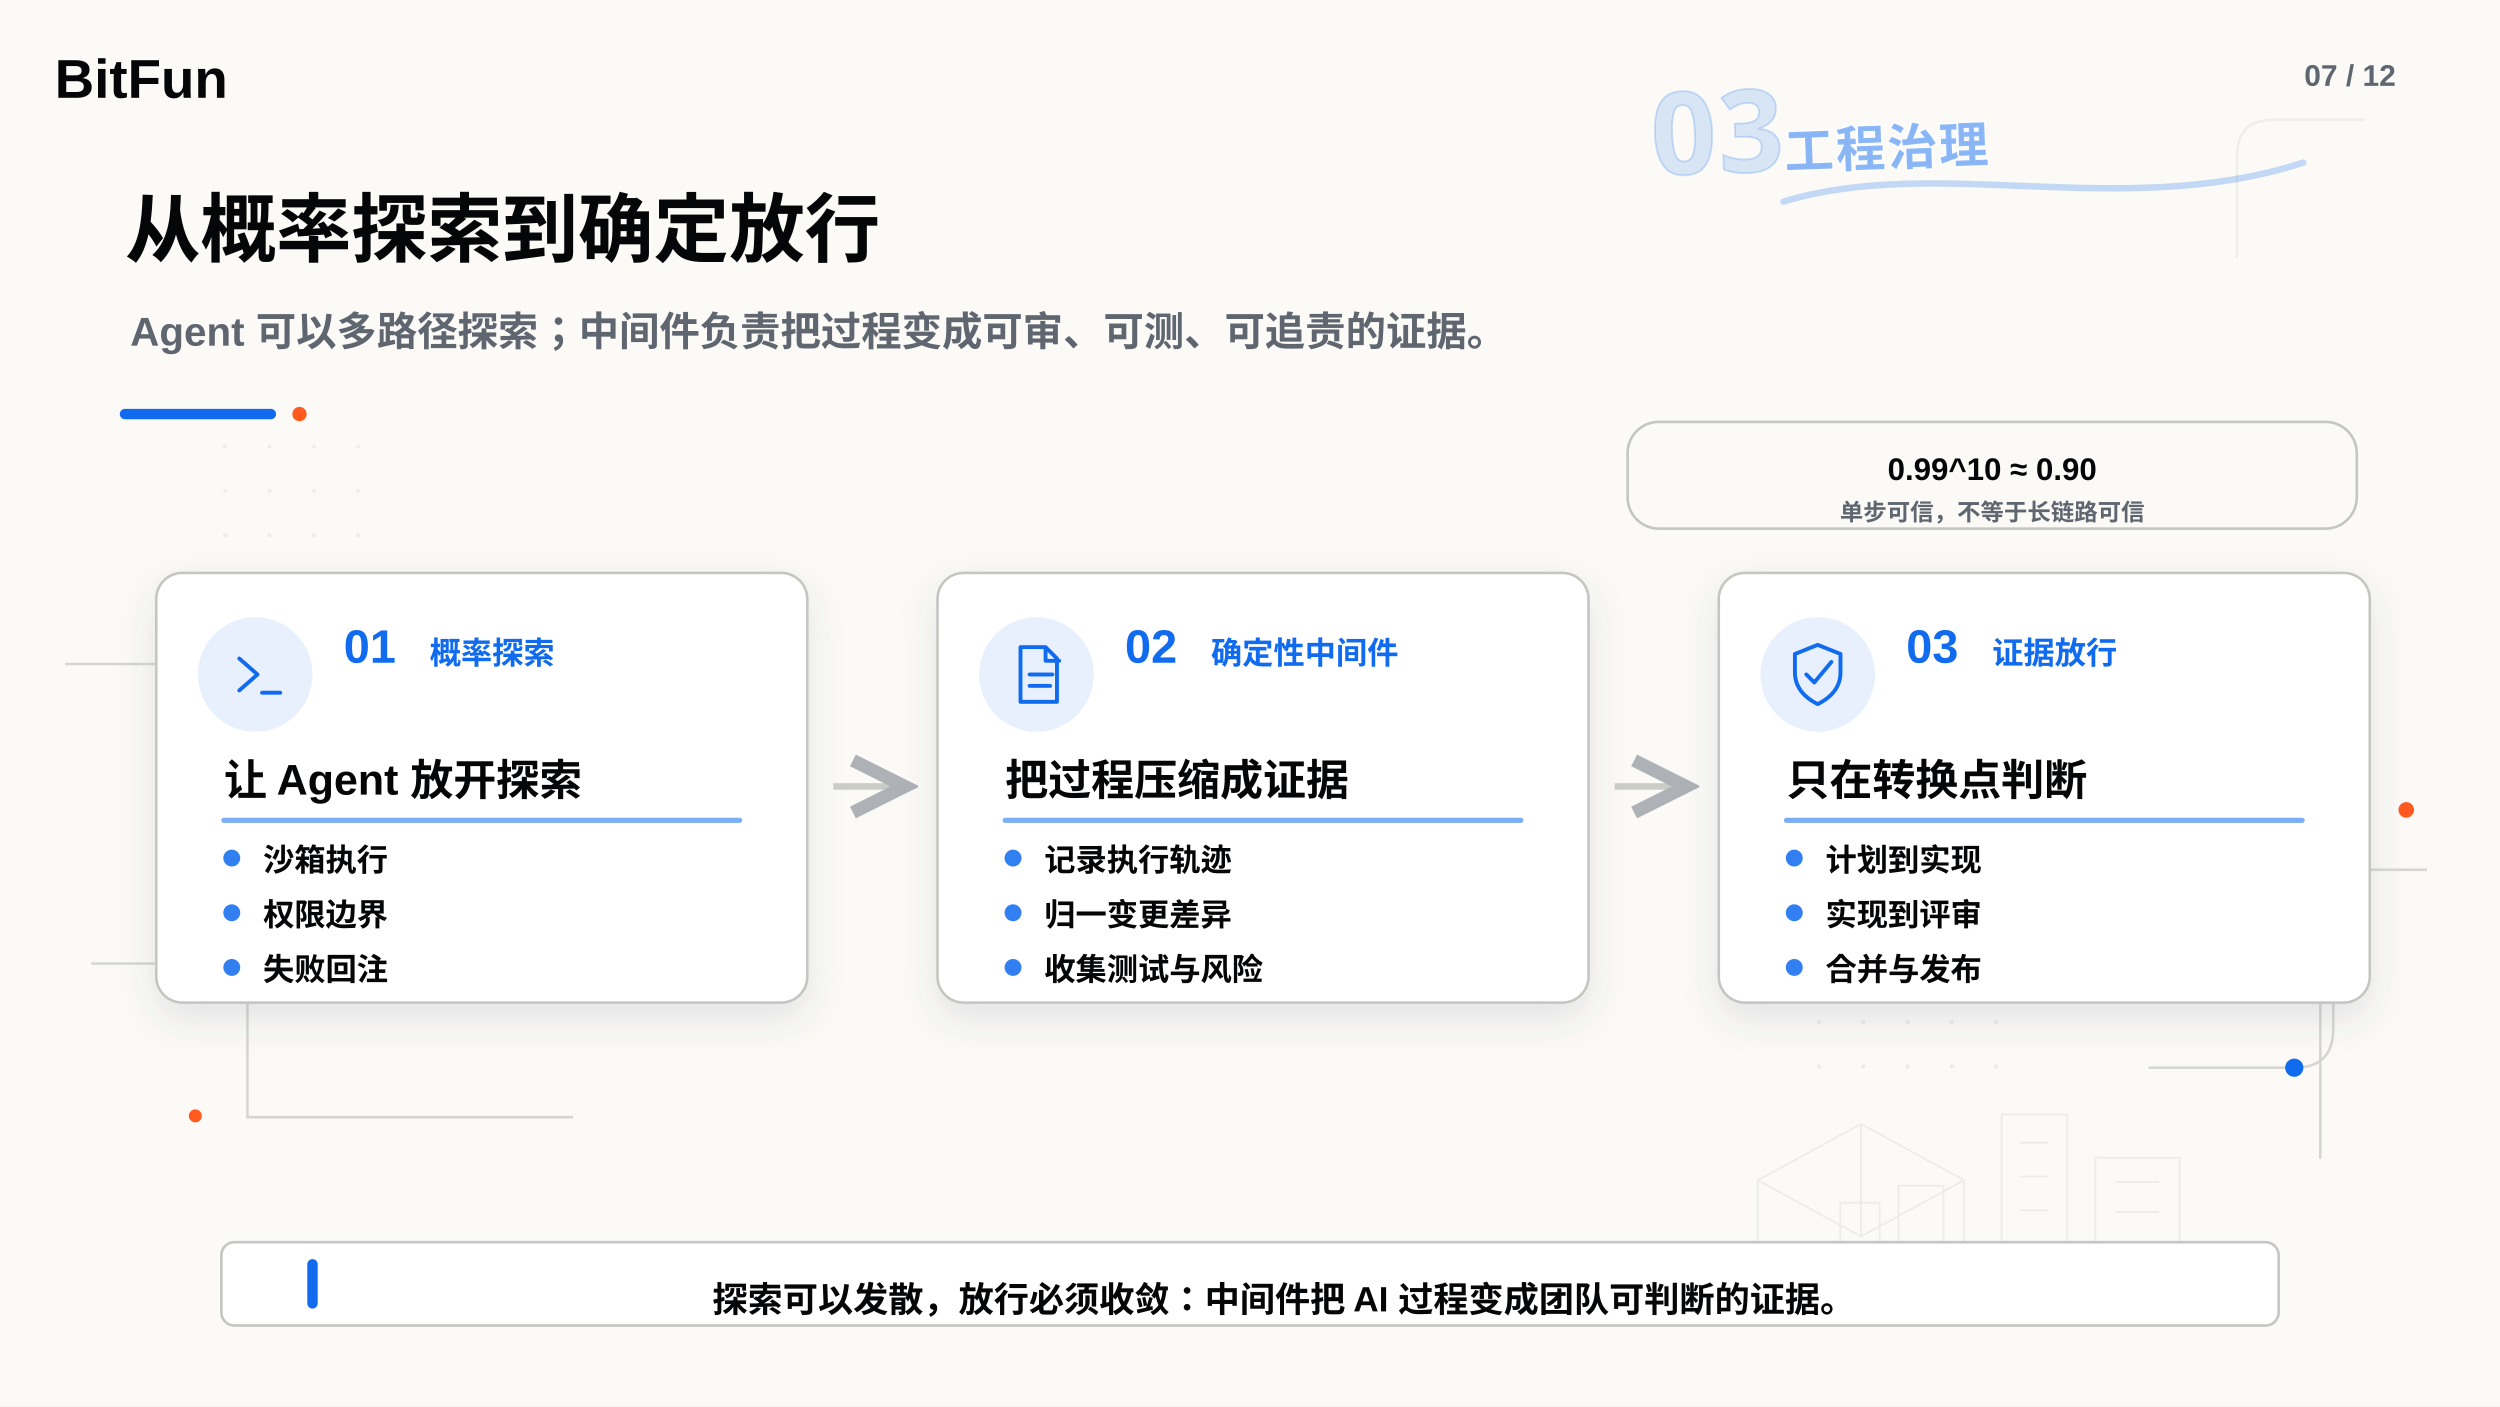
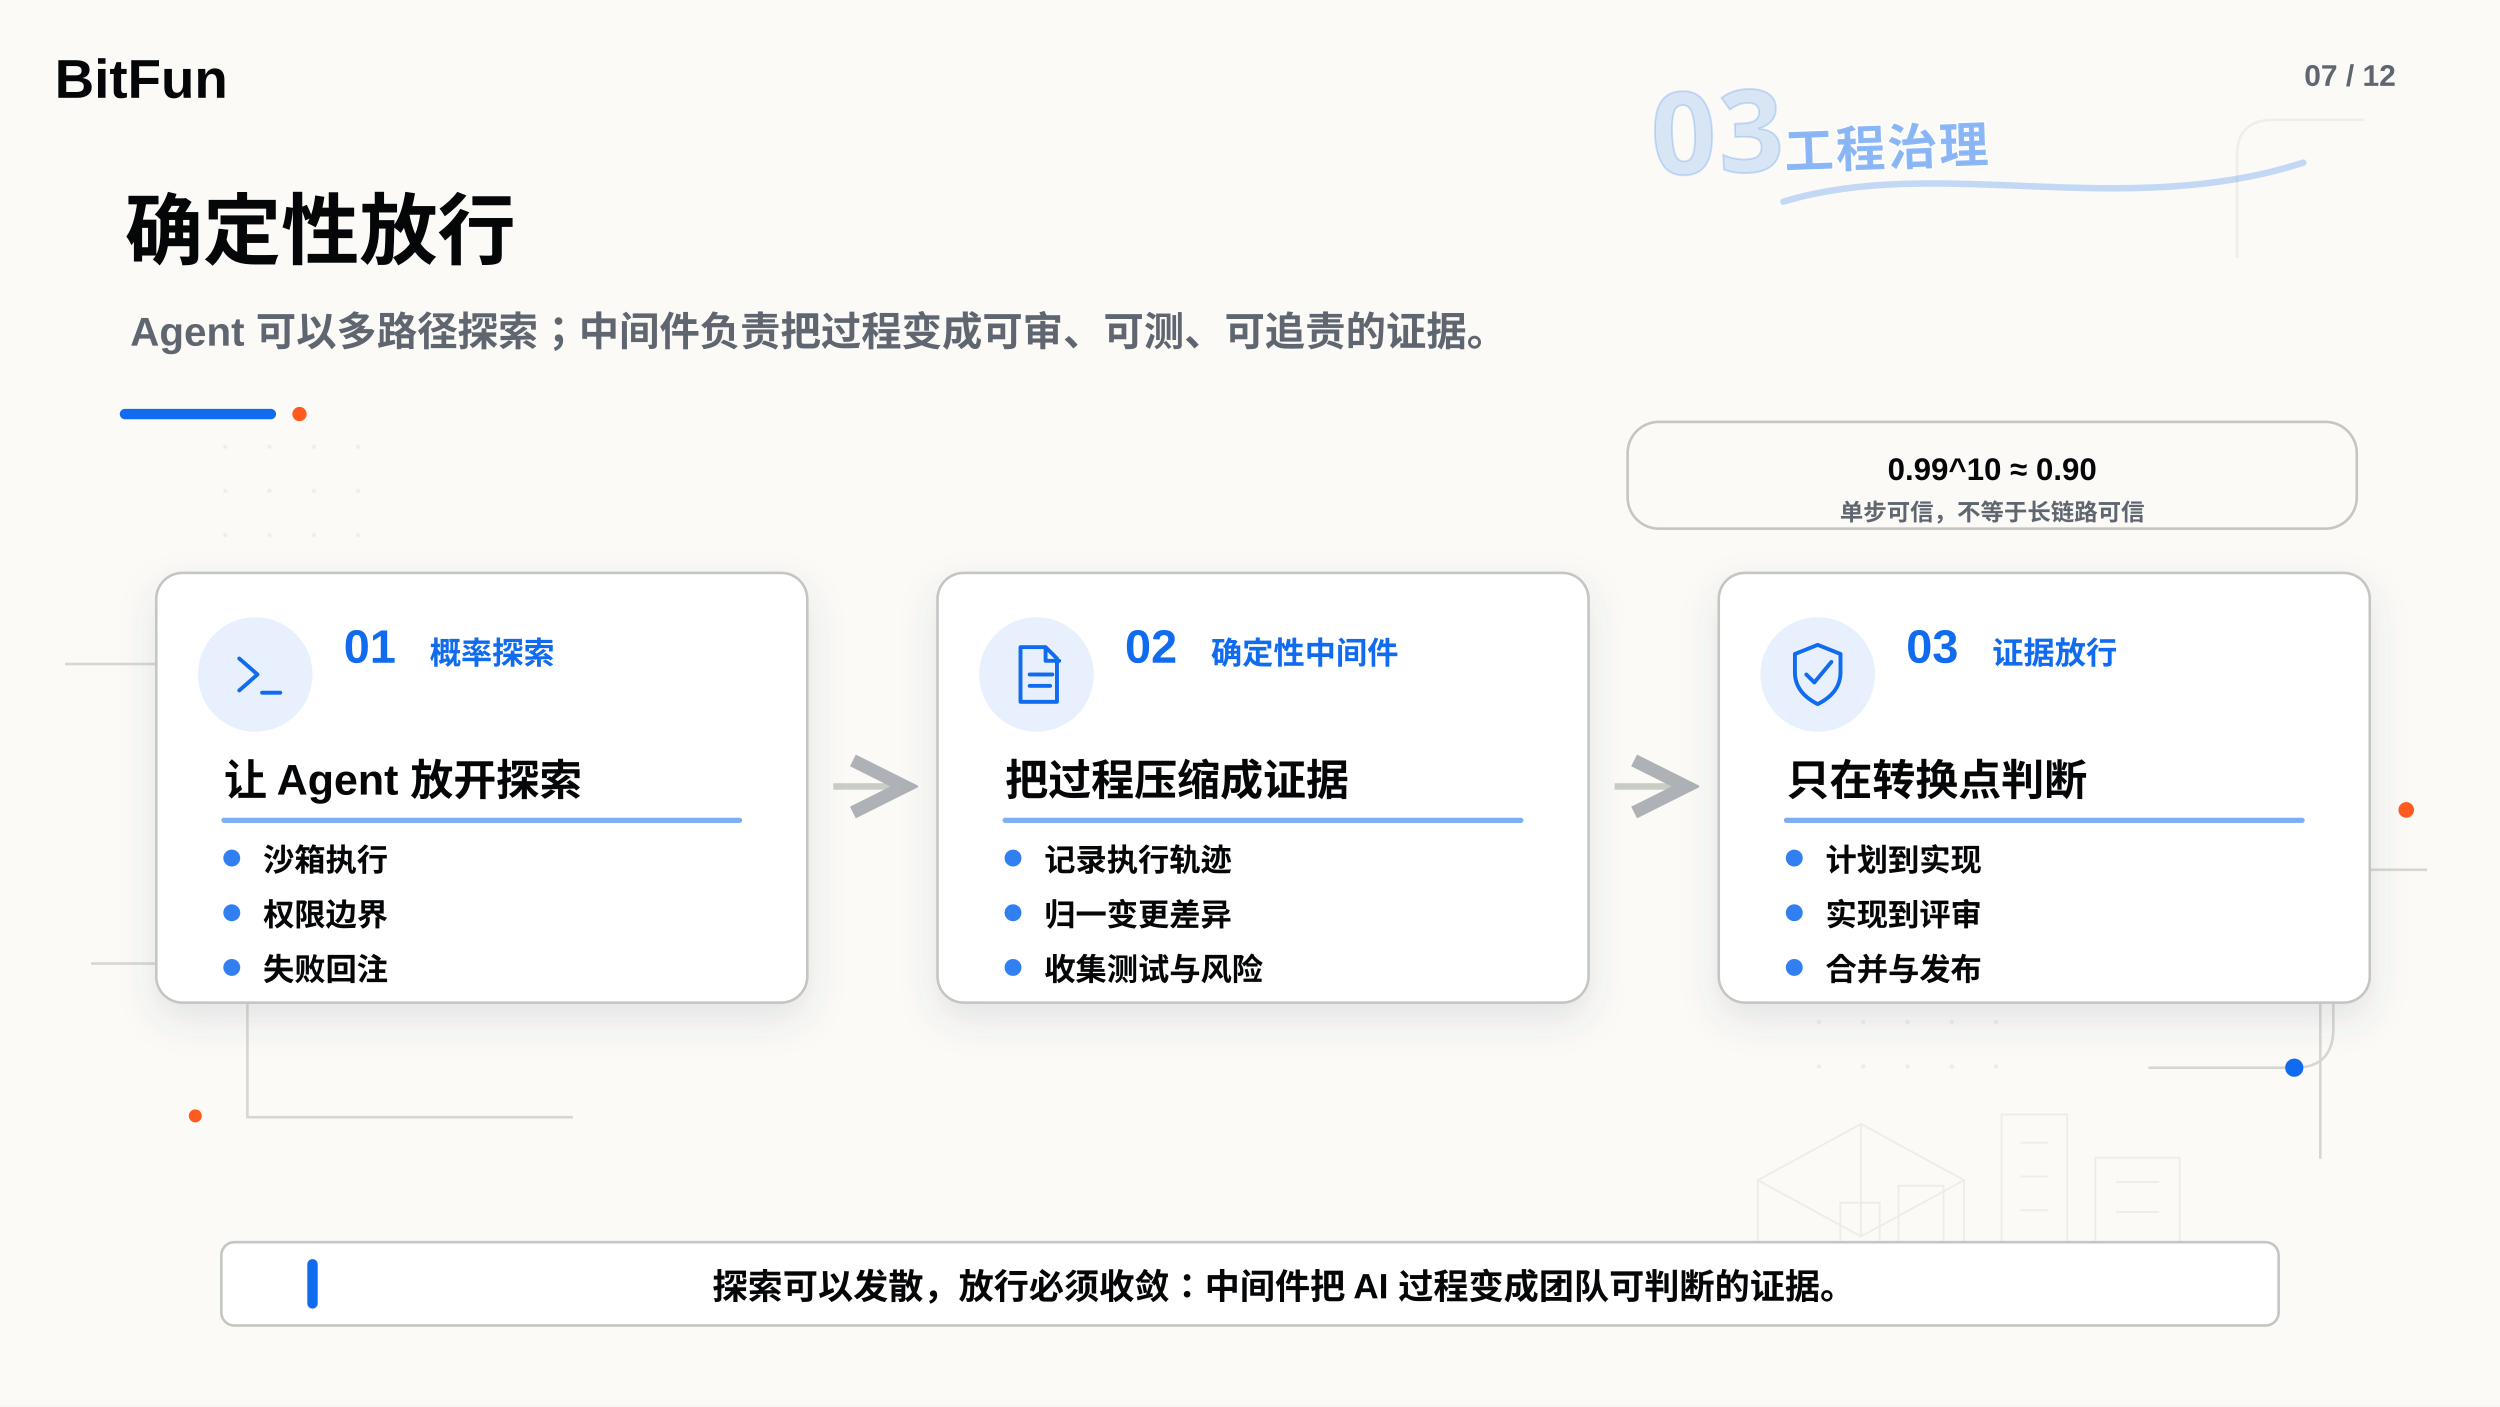
<svg xmlns="http://www.w3.org/2000/svg" width="1920" height="1080" viewBox="0 0 1920 1080">
  <defs>
    <pattern id="lightDots" width="34" height="34" patternUnits="userSpaceOnUse">
      <circle cx="3" cy="3" r="1.7" fill="#C4C6C1" opacity="0.55" />
    </pattern>
    <filter id="paperShadow" x="-18%" y="-18%" width="136%" height="150%">
      <feDropShadow dx="0" dy="12" stdDeviation="14" flood-color="#4B5563" flood-opacity="0.13" />
    </filter>
    <marker id="arrowBlue" markerWidth="12" markerHeight="12" refX="9" refY="6" orient="auto" markerUnits="strokeWidth">
      <path d="M2 2 L10 6 L2 10" fill="none" stroke="#106BEF" stroke-width="2" />
    </marker>
    <marker id="arrowGray" markerWidth="12" markerHeight="12" refX="9" refY="6" orient="auto" markerUnits="strokeWidth">
      <path d="M2 2 L10 6 L2 10" fill="none" stroke="#A5A9AE" stroke-width="2" />
    </marker>
  </defs>
  <rect width="1920" height="1080" fill="#FBFAF7" />
  <path d="M1816 92 h-70 q-28 0 -28 28 v78" stroke="#D7D7D2" stroke-width="2" fill="none" opacity="0.34" />
  <path d="M1782 890 v-190 q0 -32 32 -32 h50" stroke="#D7D7D2" stroke-width="2" fill="none" />
  <path d="M1650 820 h112 q30 0 30 -30 v-80" stroke="#D7D7D2" stroke-width="2" fill="none" />
  <circle cx="1800" cy="708" r="7" fill="#FFFFFF" stroke="#C4C6C1" stroke-width="2" />
  <circle cx="1762" cy="820" r="7" fill="#106BEF" />
  <circle cx="1848" cy="622" r="6" fill="#FF5A1F" />
  <rect x="1378" y="720" width="180" height="120" fill="url(#lightDots)" opacity="0.48" />
  <rect x="152" y="318" width="128" height="96" fill="url(#lightDots)" opacity="0.42" />
  <path d="M70 740 h120 v118 h250" stroke="#D7D7D2" stroke-width="2" fill="none" />
  <path d="M50 510 h116 q26 0 26 26 v52" stroke="#D7D7D2" stroke-width="2" fill="none" />
  <circle cx="150" cy="857" r="5" fill="#FF5A1F" />
  <g opacity="0.26" transform="translate(1350 820) scale(0.72)">
    <path d="M0 120 L110 60 L220 120 L110 180 Z" fill="none" stroke="#C4C6C1" stroke-width="2" />
    <path d="M110 60 V180 M0 120 V220 M220 120 V220 M0 220 H320" stroke="#C4C6C1" stroke-width="2" fill="none" />
    <path d="M260 50 h70 v170 h-70 Z M280 80 h30 M280 116 h30 M280 152 h30" stroke="#C4C6C1" stroke-width="2" fill="none" />
    <path d="M360 96 h90 v124 h-90 Z M382 122 h46 M382 154 h46 M382 186 h46" stroke="#C4C6C1" stroke-width="2" fill="none" />
    <path d="M88 144 h42 v76 h-42 Z M150 126 h48 v94 h-48 Z" stroke="#C4C6C1" stroke-width="2" fill="none" />
  </g>
  <g transform="rotate(-2 1508 104)">
    <text x="1268" y="58" style="font-family:'Arial Black','Microsoft YaHei','Noto Sans SC',sans-serif;font-size:88px;font-weight:900;letter-spacing:1.4px;fill:#106BEF;fill-opacity:0.15;stroke:#106BEF;stroke-width:1.4;stroke-opacity:0.2;paint-order:stroke">03</text>
    <text x="1370" y="92" style="font-family:'Microsoft YaHei','Noto Sans SC','Segoe UI',sans-serif;font-size:38px;font-weight:900;letter-spacing:1.6px;fill:#106BEF;stroke:#FFFFFF;stroke-width:2.4;paint-order:stroke;fill-opacity:0.48">工程治理</text>
    <path d="M1368 150 C1488 118 1628 174 1768 134" stroke="#106BEF" stroke-width="5" stroke-linecap="round" fill="none" opacity="0.24" />
  </g>
  <style>
      text { font-family: "Microsoft YaHei", "Noto Sans SC", "PingFang SC", "Segoe UI", Arial, sans-serif; dominant-baseline: hanging; }
      .brand5 { font-size: 42px; font-weight: 900; fill: #050608; }
      .num5 { font-family: "Arial", "Microsoft YaHei", sans-serif; font-weight: 900; fill: #050608; }
      .h15 { font-size: 68px; font-weight: 900; fill: #050608; letter-spacing: 0; }
      .h25 { font-size: 58px; font-weight: 900; fill: #050608; letter-spacing: 0; }
      .sub5 { font-size: 31px; font-weight: 560; fill: #5F6670; }
      .body5 { font-size: 30px; font-weight: 700; fill: #050608; }
      .muted5 { font-size: 24px; font-weight: 560; fill: #5F6670; }
      .label5 { font-size: 29px; font-weight: 900; fill: #050608; }
      .small5 { font-size: 23px; font-weight: 760; fill: #5F6670; }
      .micro5 { font-size: 19px; font-weight: 760; fill: #5F6670; }
    </style>
  <text x="42" y="46" class="brand5">BitFun</text>
  <text x="1840" y="50" class="small5" text-anchor="end">07 / 12</text>
-   <text x="96" y="146" class="h15" style="font-size:58px">从概率探索到确定放行</text>
+   <text x="96" y="146" class="h15" style="font-size:60px">确定性放行</text>
  <text x="100" y="244" class="sub5">Agent 可以多路径探索；中间件负责把过程变成可审、可测、可追责的证据。</text>
  <path d="M96 318 h112" stroke="#106BEF" stroke-width="8" stroke-linecap="round" />
  <circle cx="230" cy="318" r="5.5" fill="#FF5A1F" />
  <rect x="1250" y="324" width="560" height="82" rx="24" fill="#FBFAF7" stroke="#C4C6C1" stroke-width="2" />
  <text x="1530" y="352" class="small5" text-anchor="middle" style="font-size:24px;fill:#050608;font-weight:900">0.99^10 ≈ 0.90</text>
  <text x="1530" y="384" class="micro5" text-anchor="middle" style="font-size:18px;fill:#5F6670;font-weight:820">单步可信，不等于长链路可信</text>
  <rect x="120" y="440" width="500" height="330" rx="20" fill="#FFFFFF" stroke="#C4C6C1" stroke-width="2" filter="url(#paperShadow)" />
  <circle cx="196" cy="518" r="44" fill="#106BEF" opacity="0.10" />
  <g transform="translate(168 490) scale(0.875)">
    <path d="M18 18 L34 32 L18 46" stroke="#106BEF" stroke-width="3.429" stroke-linecap="round" stroke-linejoin="round" fill="none" />
    <path d="M38 48 h16" stroke="#106BEF" stroke-width="3.429" stroke-linecap="round" stroke-linejoin="round" fill="none" />
  </g>
  <text x="264" y="484" class="num5" style="font-size:36px;fill:#106BEF">01</text>
  <text x="330" y="489" class="small5" style="font-size:24px;fill:#106BEF;font-weight:900">概率探索</text>
  <text x="172" y="582" class="num5" style="font-size:33px;fill:#050608">让 Agent 放开探索</text>
  <path d="M172 630 H568" stroke="#106BEF" stroke-width="4" stroke-linecap="round" opacity="0.55" />
  <circle cx="178" cy="659" r="6.5" fill="#106BEF" opacity="0.86" />
  <text x="202" y="648" class="small5" style="font-size:24px;fill:#050608;font-weight:840">沙箱执行</text>
  <circle cx="178" cy="701" r="6.5" fill="#106BEF" opacity="0.86" />
  <text x="202" y="690" class="small5" style="font-size:24px;fill:#050608;font-weight:840">权限边界</text>
  <circle cx="178" cy="743" r="6.5" fill="#106BEF" opacity="0.86" />
  <text x="202" y="732" class="small5" style="font-size:24px;fill:#050608;font-weight:840">失败回注</text>
  <path d="M640 604 H690" stroke="#C4C6C1" stroke-width="5" fill="none" marker-end="url(#arrowGray)" opacity="0.90" />
  <rect x="720" y="440" width="500" height="330" rx="20" fill="#FFFFFF" stroke="#C4C6C1" stroke-width="2" filter="url(#paperShadow)" />
  <circle cx="796" cy="518" r="44" fill="#106BEF" opacity="0.10" />
  <g transform="translate(768 490) scale(0.875)">
    <path d="M18 8 h22 l10 10 v38 H18 Z M40 8 v12 h12 M26 32 h20 M26 42 h18" stroke="#106BEF" stroke-width="3.429" stroke-linecap="round" stroke-linejoin="round" fill="none" />
  </g>
  <text x="864" y="484" class="num5" style="font-size:36px;fill:#106BEF">02</text>
  <text x="930" y="489" class="small5" style="font-size:24px;fill:#106BEF;font-weight:900">确定性中间件</text>
  <text x="772" y="582" class="num5" style="font-size:33px;fill:#050608">把过程压缩成证据</text>
  <path d="M772 630 H1168" stroke="#106BEF" stroke-width="4" stroke-linecap="round" opacity="0.55" />
  <circle cx="778" cy="659" r="6.5" fill="#106BEF" opacity="0.86" />
  <text x="802" y="648" class="small5" style="font-size:24px;fill:#050608;font-weight:840">记录执行轨迹</text>
  <circle cx="778" cy="701" r="6.5" fill="#106BEF" opacity="0.86" />
  <text x="802" y="690" class="small5" style="font-size:24px;fill:#050608;font-weight:840">归一变更差异</text>
  <circle cx="778" cy="743" r="6.5" fill="#106BEF" opacity="0.86" />
  <text x="802" y="732" class="small5" style="font-size:24px;fill:#050608;font-weight:840">收集测试与风险</text>
  <path d="M1240 604 H1290" stroke="#C4C6C1" stroke-width="5" fill="none" marker-end="url(#arrowGray)" opacity="0.90" />
  <rect x="1320" y="440" width="500" height="330" rx="20" fill="#FFFFFF" stroke="#C4C6C1" stroke-width="2" filter="url(#paperShadow)" />
  <circle cx="1396" cy="518" r="44" fill="#106BEF" opacity="0.10" />
  <g transform="translate(1368 490) scale(0.875)">
    <path d="M32 6 L52 14 V30 q0 18 -20 28 Q12 48 12 30 V14 Z M22 32 l7 7 l15 -18" stroke="#106BEF" stroke-width="3.429" stroke-linecap="round" stroke-linejoin="round" fill="none" />
  </g>
  <text x="1464" y="484" class="num5" style="font-size:36px;fill:#106BEF">03</text>
  <text x="1530" y="489" class="small5" style="font-size:24px;fill:#106BEF;font-weight:900">证据放行</text>
  <text x="1372" y="582" class="num5" style="font-size:33px;fill:#050608">只在转换点判断</text>
  <path d="M1372 630 H1768" stroke="#106BEF" stroke-width="4" stroke-linecap="round" opacity="0.55" />
  <circle cx="1378" cy="659" r="6.5" fill="#106BEF" opacity="0.86" />
  <text x="1402" y="648" class="small5" style="font-size:24px;fill:#050608;font-weight:840">计划到实现</text>
  <circle cx="1378" cy="701" r="6.5" fill="#106BEF" opacity="0.86" />
  <text x="1402" y="690" class="small5" style="font-size:24px;fill:#050608;font-weight:840">实现到评审</text>
  <circle cx="1378" cy="743" r="6.5" fill="#106BEF" opacity="0.86" />
  <text x="1402" y="732" class="small5" style="font-size:24px;fill:#050608;font-weight:840">合并与发布</text>
  <rect x="170" y="954" width="1580" height="64" rx="10" fill="#FFFFFF" stroke="#C4C6C1" stroke-width="2" />
  <path d="M240 971 v30" stroke="#106BEF" stroke-width="8" stroke-linecap="round" />
-   <text x="986" y="984" class="body5" text-anchor="middle" dominant-baseline="middle" alignment-baseline="middle" style="font-size:27px">探索可以发散，放行必须收敛：中间件把 AI 过程变成团队可判断的证据。</text>
+   <text x="986" y="974" class="body5" text-anchor="middle" dominant-baseline="middle" alignment-baseline="middle" style="font-size:27px">探索可以发散，放行必须收敛：中间件把 AI 过程变成团队可判断的证据。</text>
</svg>
